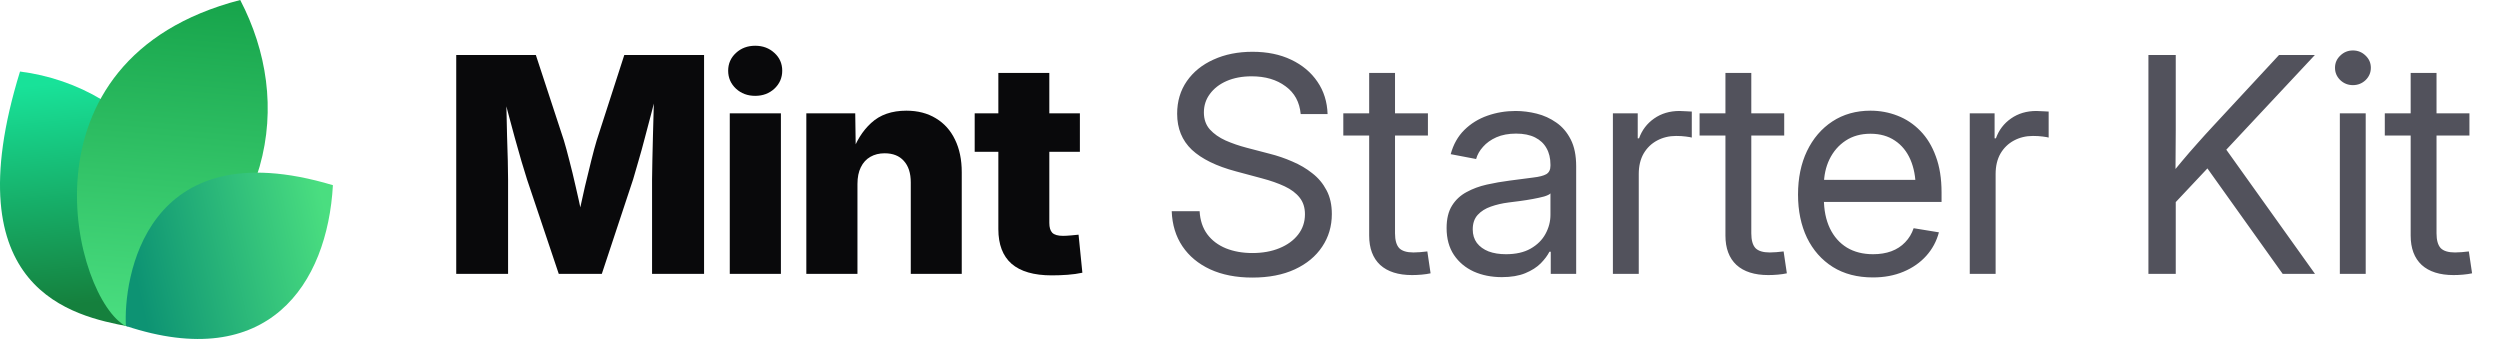
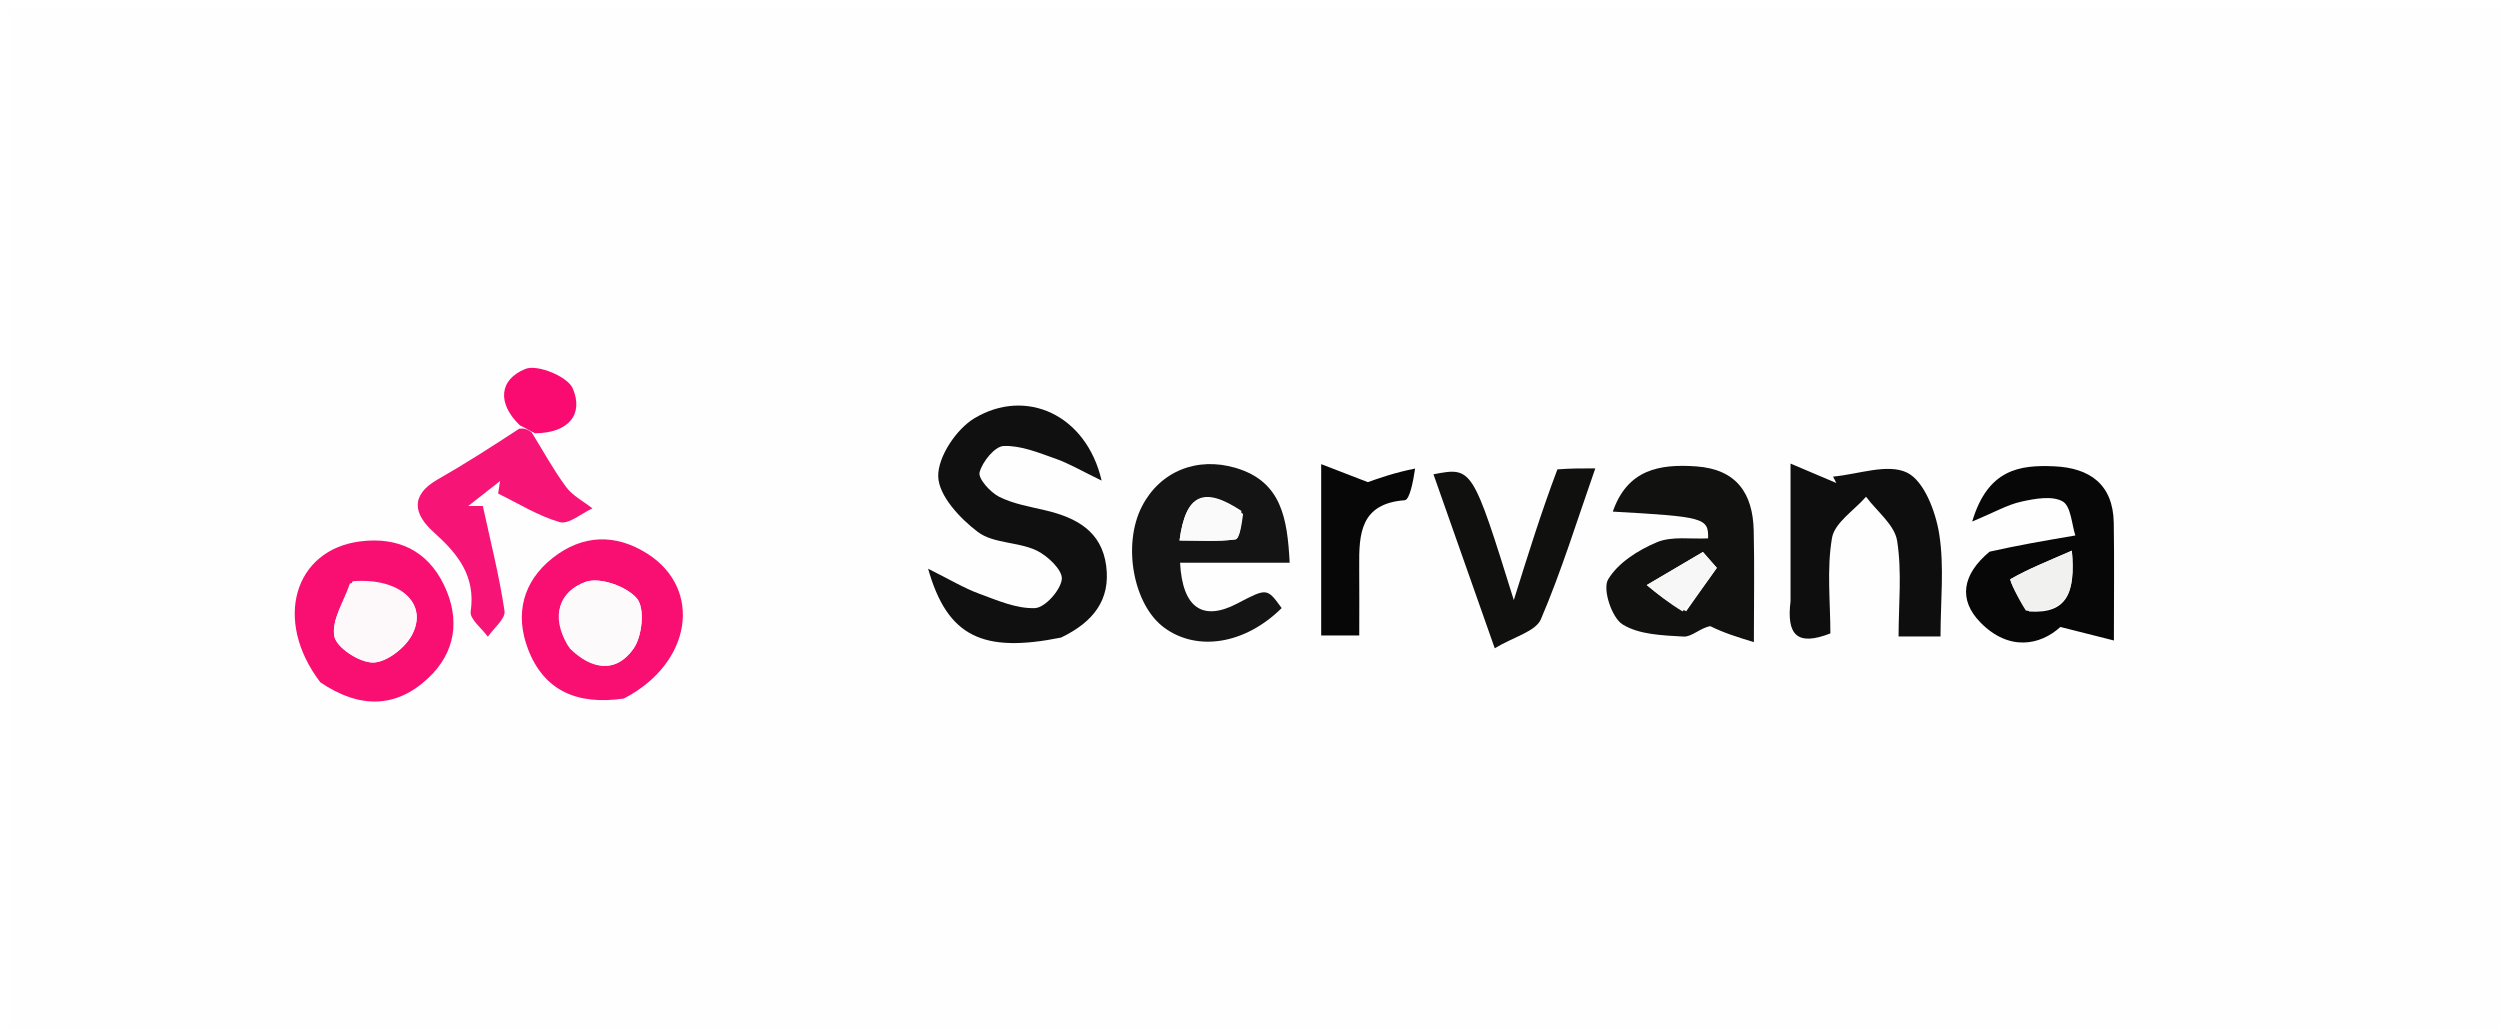
- <svg xmlns="http://www.w3.org/2000/svg" width="177" height="24" viewBox="0 0 177 24" fill="none">
-   <path d="M9.061 23.108C5.268 22.377 -3.391 20.627 1.417 5.064C9.634 6.099 16.973 14.064 9.061 23.108Z" fill="url(#paint0_linear_17557_2020)" />
-   <path d="M8.919 23.094C5.276 21.222 0.784 4.209 17.007 0C20.757 7.193 19.621 16.545 8.919 23.094Z" fill="url(#paint1_linear_17557_2020)" />
-   <path d="M8.914 23.079C8.735 19.882 10.159 9.085 23.57 13.111C23.181 20.123 18.984 26.418 8.914 23.079Z" fill="url(#paint2_linear_17557_2020)" />
-   <path d="M32.301 19.392V3.894H37.938L39.925 9.948C40.036 10.315 40.164 10.787 40.31 11.362C40.462 11.938 40.611 12.552 40.757 13.204C40.91 13.855 41.048 14.483 41.173 15.086C41.305 15.682 41.412 16.192 41.495 16.615H40.695C40.771 16.192 40.871 15.682 40.996 15.086C41.128 14.49 41.267 13.866 41.412 13.214C41.565 12.562 41.714 11.948 41.86 11.373C42.005 10.79 42.133 10.315 42.244 9.948L44.2 3.894H49.848V19.392H46.166V12.704C46.166 12.357 46.173 11.917 46.187 11.383C46.2 10.849 46.214 10.27 46.228 9.646C46.249 9.022 46.266 8.391 46.28 7.753C46.301 7.115 46.311 6.519 46.311 5.964H46.623C46.485 6.561 46.332 7.181 46.166 7.826C45.999 8.471 45.833 9.102 45.666 9.719C45.507 10.336 45.351 10.901 45.198 11.414C45.053 11.928 44.928 12.357 44.824 12.704L42.608 19.392H39.561L37.314 12.704C37.203 12.357 37.072 11.928 36.919 11.414C36.773 10.901 36.614 10.34 36.441 9.729C36.274 9.112 36.104 8.481 35.931 7.836C35.764 7.192 35.608 6.567 35.463 5.964H35.827C35.834 6.512 35.844 7.105 35.858 7.743C35.872 8.374 35.886 9.005 35.9 9.636C35.92 10.26 35.938 10.839 35.952 11.373C35.965 11.907 35.972 12.351 35.972 12.704V19.392H32.301ZM51.668 19.392V8.024H55.288V19.392H51.668ZM53.468 6.786C52.927 6.786 52.473 6.616 52.105 6.276C51.738 5.93 51.554 5.507 51.554 5.007C51.554 4.508 51.738 4.088 52.105 3.749C52.473 3.409 52.927 3.239 53.468 3.239C54.009 3.239 54.463 3.409 54.83 3.749C55.198 4.082 55.382 4.501 55.382 5.007C55.382 5.507 55.198 5.93 54.83 6.276C54.463 6.616 54.009 6.786 53.468 6.786ZM60.708 13.027V19.392H57.088V8.024H60.551L60.593 10.967H60.281C60.593 10.024 61.061 9.268 61.685 8.7C62.309 8.124 63.138 7.836 64.171 7.836C64.975 7.836 65.672 8.017 66.262 8.377C66.851 8.731 67.302 9.234 67.614 9.885C67.933 10.537 68.092 11.307 68.092 12.194V19.392H64.483V12.912C64.483 12.26 64.32 11.754 63.994 11.394C63.675 11.033 63.221 10.853 62.632 10.853C62.25 10.853 61.914 10.936 61.623 11.102C61.332 11.269 61.106 11.515 60.947 11.841C60.787 12.16 60.708 12.555 60.708 13.027ZM76.456 8.024V10.749H69.008V8.024H76.456ZM70.683 5.163H74.292V15.783C74.292 16.102 74.361 16.334 74.5 16.48C74.646 16.625 74.899 16.698 75.259 16.698C75.405 16.698 75.596 16.688 75.831 16.667C76.074 16.646 76.251 16.629 76.362 16.615L76.632 19.309C76.313 19.378 75.963 19.427 75.582 19.455C75.207 19.482 74.836 19.496 74.469 19.496C73.2 19.496 72.25 19.222 71.619 18.674C70.995 18.127 70.683 17.308 70.683 16.22V5.163Z" fill="#09090B" />
-   <path d="M88.667 19.652C87.523 19.652 86.528 19.458 85.682 19.07C84.843 18.681 84.188 18.137 83.716 17.437C83.245 16.736 82.992 15.908 82.957 14.951H84.933C84.968 15.596 85.148 16.14 85.474 16.584C85.8 17.021 86.24 17.354 86.795 17.582C87.35 17.804 87.974 17.915 88.667 17.915C89.388 17.915 90.026 17.801 90.581 17.572C91.143 17.343 91.583 17.024 91.902 16.615C92.228 16.199 92.391 15.717 92.391 15.169C92.391 14.698 92.266 14.306 92.017 13.994C91.767 13.675 91.413 13.408 90.956 13.193C90.498 12.978 89.954 12.787 89.323 12.621L87.502 12.132C86.123 11.765 85.082 11.255 84.382 10.603C83.689 9.944 83.342 9.095 83.342 8.055C83.342 7.174 83.571 6.404 84.028 5.746C84.486 5.087 85.117 4.577 85.921 4.217C86.726 3.849 87.645 3.666 88.678 3.666C89.718 3.666 90.63 3.853 91.413 4.227C92.204 4.602 92.824 5.122 93.275 5.787C93.726 6.446 93.965 7.209 93.993 8.076H92.089C92.013 7.23 91.656 6.574 91.018 6.11C90.387 5.638 89.586 5.403 88.615 5.403C87.95 5.403 87.36 5.513 86.847 5.735C86.341 5.957 85.946 6.262 85.661 6.651C85.377 7.032 85.235 7.469 85.235 7.961C85.235 8.447 85.377 8.849 85.661 9.168C85.946 9.48 86.317 9.74 86.774 9.948C87.232 10.149 87.724 10.319 88.251 10.457L89.884 10.884C90.439 11.023 90.977 11.206 91.496 11.435C92.023 11.657 92.495 11.934 92.911 12.267C93.334 12.593 93.67 12.995 93.92 13.474C94.17 13.945 94.294 14.504 94.294 15.149C94.294 16.015 94.066 16.788 93.608 17.468C93.157 18.148 92.512 18.681 91.673 19.07C90.834 19.458 89.832 19.652 88.667 19.652ZM101.097 8.024V9.594H95.106V8.024H101.097ZM96.937 5.163H98.767V16.521C98.767 17 98.865 17.347 99.059 17.562C99.26 17.77 99.6 17.874 100.078 17.874C100.21 17.874 100.366 17.867 100.546 17.853C100.733 17.832 100.903 17.815 101.056 17.801L101.285 19.351C101.097 19.392 100.886 19.423 100.65 19.444C100.414 19.465 100.189 19.475 99.974 19.475C98.996 19.475 98.244 19.236 97.717 18.758C97.197 18.272 96.937 17.579 96.937 16.677V5.163ZM106.33 19.621C105.595 19.621 104.932 19.489 104.343 19.226C103.754 18.955 103.285 18.564 102.939 18.05C102.592 17.53 102.419 16.896 102.419 16.147C102.419 15.495 102.547 14.965 102.804 14.556C103.06 14.146 103.403 13.828 103.833 13.599C104.263 13.363 104.742 13.186 105.269 13.068C105.796 12.95 106.333 12.857 106.881 12.787C107.574 12.69 108.132 12.617 108.555 12.569C108.978 12.52 109.287 12.441 109.481 12.33C109.675 12.212 109.772 12.014 109.772 11.737V11.654C109.772 11.203 109.679 10.815 109.492 10.489C109.311 10.163 109.041 9.91 108.68 9.729C108.32 9.549 107.872 9.459 107.338 9.459C106.805 9.459 106.34 9.546 105.945 9.719C105.556 9.892 105.241 10.118 104.998 10.395C104.755 10.665 104.593 10.953 104.509 11.258L102.71 10.915C102.897 10.222 103.22 9.65 103.677 9.199C104.135 8.748 104.679 8.412 105.31 8.19C105.941 7.968 106.607 7.857 107.307 7.857C107.8 7.857 108.295 7.92 108.795 8.044C109.301 8.169 109.765 8.381 110.188 8.679C110.611 8.97 110.951 9.369 111.208 9.875C111.464 10.374 111.593 11.005 111.593 11.768V19.392H109.793V17.822H109.7C109.568 18.085 109.363 18.359 109.086 18.643C108.809 18.921 108.444 19.153 107.994 19.34C107.543 19.527 106.988 19.621 106.33 19.621ZM106.621 17.998C107.321 17.998 107.904 17.867 108.368 17.603C108.84 17.333 109.19 16.986 109.419 16.563C109.654 16.133 109.772 15.682 109.772 15.211V13.692C109.703 13.769 109.554 13.841 109.325 13.911C109.096 13.973 108.829 14.032 108.524 14.088C108.226 14.143 107.921 14.192 107.609 14.233C107.304 14.275 107.033 14.309 106.798 14.337C106.354 14.393 105.938 14.49 105.549 14.628C105.168 14.76 104.86 14.954 104.624 15.211C104.388 15.467 104.27 15.811 104.27 16.241C104.27 16.615 104.367 16.934 104.561 17.198C104.762 17.461 105.04 17.662 105.393 17.801C105.747 17.933 106.156 17.998 106.621 17.998ZM114.193 19.392V8.024H115.951V9.792H116.045C116.253 9.209 116.61 8.741 117.116 8.388C117.622 8.034 118.219 7.857 118.905 7.857C119.058 7.857 119.217 7.864 119.384 7.878C119.55 7.885 119.682 7.892 119.779 7.899V9.74C119.716 9.719 119.578 9.695 119.363 9.667C119.155 9.639 118.922 9.625 118.666 9.625C118.174 9.625 117.726 9.733 117.324 9.948C116.922 10.163 116.603 10.471 116.367 10.874C116.138 11.276 116.024 11.758 116.024 12.319V19.392H114.193ZM126.322 8.024V9.594H120.33V8.024H126.322ZM122.161 5.163H123.992V16.521C123.992 17 124.089 17.347 124.283 17.562C124.484 17.77 124.824 17.874 125.302 17.874C125.434 17.874 125.59 17.867 125.77 17.853C125.958 17.832 126.127 17.815 126.28 17.801L126.509 19.351C126.322 19.392 126.11 19.423 125.874 19.444C125.639 19.465 125.413 19.475 125.198 19.475C124.221 19.475 123.468 19.236 122.941 18.758C122.421 18.272 122.161 17.579 122.161 16.677V5.163ZM132.604 19.642C131.502 19.642 130.555 19.396 129.765 18.903C128.974 18.404 128.364 17.714 127.934 16.834C127.511 15.946 127.3 14.927 127.3 13.775C127.3 12.611 127.511 11.584 127.934 10.697C128.364 9.802 128.964 9.102 129.734 8.596C130.51 8.089 131.408 7.836 132.428 7.836C133.1 7.836 133.738 7.954 134.341 8.19C134.952 8.426 135.489 8.783 135.954 9.261C136.425 9.74 136.793 10.343 137.056 11.071C137.327 11.792 137.462 12.645 137.462 13.63V14.296H128.433V12.735H136.463L135.631 13.297C135.631 12.541 135.506 11.876 135.257 11.3C135.007 10.725 134.643 10.277 134.165 9.958C133.686 9.632 133.107 9.469 132.428 9.469C131.748 9.469 131.162 9.632 130.67 9.958C130.177 10.284 129.796 10.725 129.526 11.279C129.262 11.827 129.13 12.441 129.13 13.12V14.046C129.13 14.864 129.273 15.572 129.557 16.168C129.841 16.757 130.243 17.211 130.763 17.53C131.283 17.842 131.901 17.998 132.615 17.998C133.093 17.998 133.523 17.929 133.905 17.79C134.293 17.645 134.619 17.433 134.882 17.156C135.153 16.879 135.354 16.546 135.486 16.157L137.275 16.449C137.108 17.08 136.81 17.634 136.38 18.113C135.95 18.591 135.413 18.966 134.768 19.236C134.123 19.507 133.402 19.642 132.604 19.642ZM139.459 19.392V8.024H141.217V9.792H141.311C141.519 9.209 141.876 8.741 142.382 8.388C142.888 8.034 143.485 7.857 144.171 7.857C144.324 7.857 144.483 7.864 144.649 7.878C144.816 7.885 144.948 7.892 145.045 7.899V9.74C144.982 9.719 144.844 9.695 144.629 9.667C144.421 9.639 144.188 9.625 143.932 9.625C143.439 9.625 142.992 9.733 142.59 9.948C142.188 10.163 141.869 10.471 141.633 10.874C141.404 11.276 141.29 11.758 141.29 12.319V19.392H139.459ZM153.429 14.961V12.715C153.783 12.257 154.136 11.82 154.49 11.404C154.844 10.981 155.204 10.565 155.572 10.156C155.939 9.74 156.314 9.327 156.695 8.918L161.355 3.894H163.893L157.277 10.967H157.184L153.429 14.961ZM152.108 19.392V3.894H154.043V9.241L154.022 12.559L154.043 13.505V19.392H152.108ZM161.615 19.392L155.967 11.477L157.173 9.969L163.903 19.392H161.615ZM165.661 19.392V8.024H167.492V19.392H165.661ZM166.587 6.027C166.24 6.027 165.942 5.909 165.692 5.673C165.443 5.43 165.318 5.139 165.318 4.799C165.318 4.459 165.443 4.172 165.692 3.936C165.942 3.693 166.24 3.572 166.587 3.572C166.934 3.572 167.232 3.693 167.482 3.936C167.731 4.172 167.856 4.459 167.856 4.799C167.856 5.139 167.731 5.43 167.482 5.673C167.232 5.909 166.934 6.027 166.587 6.027ZM174.836 8.024V9.594H168.844V8.024H174.836ZM170.675 5.163H172.506V16.521C172.506 17 172.603 17.347 172.797 17.562C172.998 17.77 173.338 17.874 173.816 17.874C173.948 17.874 174.104 17.867 174.284 17.853C174.472 17.832 174.641 17.815 174.794 17.801L175.023 19.351C174.836 19.392 174.624 19.423 174.388 19.444C174.153 19.465 173.927 19.475 173.712 19.475C172.735 19.475 171.982 19.236 171.455 18.758C170.935 18.272 170.675 17.579 170.675 16.677V5.163Z" fill="#52525C" />
-   <defs>
-     <linearGradient id="paint0_linear_17557_2020" x1="3.776" y1="5.916" x2="5.232" y2="21.559" gradientUnits="userSpaceOnUse">
-       <stop stop-color="#18E299" />
-       <stop offset="1" stop-color="#15803D" />
-     </linearGradient>
-     <linearGradient id="paint1_linear_17557_2020" x1="12.171" y1="-0.718" x2="10.19" y2="22.983" gradientUnits="userSpaceOnUse">
-       <stop stop-color="#16A34A" />
-       <stop offset="1" stop-color="#4ADE80" />
-     </linearGradient>
-     <linearGradient id="paint2_linear_17557_2020" x1="23.133" y1="15.353" x2="9.338" y2="18.52" gradientUnits="userSpaceOnUse">
-       <stop stop-color="#4ADE80" />
-       <stop offset="1" stop-color="#0D9373" />
-     </linearGradient>
-   </defs>
+ <svg xmlns="http://www.w3.org/2000/svg" version="1.1" id="Layer_1" x="0px" y="0px" width="100%" viewBox="0 0 282 116" enable-background="new 0 0 282 116" xml:space="preserve">
+   <path fill="#FEFEFE" opacity="1" stroke="none" d=" M259,117   C172.667,117 86.833,117 1,117   C1,78.333 1,39.667 1,1   C95,1 189,1 283,1   C283,39.667 283,78.333 283,117   C275.167,117 267.333,117 259,117  M60.723,48.98   C64.164,48.844 65.849,46.732 64.609,43.814   C64.041,42.477 60.616,41.067 59.265,41.614   C56.315,42.808 56.034,45.48 58.219,48.724   C55.275,50.514 52.369,52.373 49.376,54.077   C46.191,55.89 46.702,58.04 48.916,60.025   C51.638,62.467 53.678,64.968 53.091,68.992   C52.97,69.824 54.347,70.875 55.033,71.825   C55.698,70.852 57.04,69.779 56.912,68.924   C56.319,64.943 55.319,61.023 54.465,57.08   C53.917,57.079 53.369,57.077 52.821,57.075   C54.016,56.137 55.212,55.199 56.407,54.261   C56.334,54.732 56.261,55.203 56.187,55.674   C58.494,56.794 60.718,58.206 63.147,58.896   C64.146,59.179 65.586,57.91 66.825,57.346   C65.819,56.551 64.589,55.921 63.852,54.925   C62.413,52.981 61.25,50.833 60.723,48.98  M120.052,71.796   C123.352,70.161 125.28,67.639 124.779,63.826   C124.264,59.908 121.399,58.392 117.94,57.57   C116.168,57.148 114.305,56.844 112.709,56.039   C111.698,55.528 110.31,53.983 110.498,53.274   C110.816,52.072 112.213,50.349 113.216,50.309   C115.142,50.231 117.15,51.066 119.049,51.734   C120.59,52.276 122.021,53.128 124.264,54.211   C122.525,46.734 115.699,43.716 109.923,47.174   C107.872,48.402 105.779,51.532 105.831,53.744   C105.883,55.914 108.285,58.486 110.311,60.012   C112.037,61.311 114.819,61.11 116.896,62.081   C118.163,62.673 119.879,64.321 119.773,65.323   C119.642,66.571 117.876,68.549 116.75,68.594   C114.659,68.679 112.476,67.713 110.416,66.955   C108.725,66.333 107.157,65.378 104.69,64.15   C106.871,71.857 110.888,73.686 120.052,71.796  M144.784,68.298   C142.923,66.316 142.923,66.316 139.579,68.069   C135.702,70.103 133.384,68.635 133.112,63.473   C137.201,63.473 141.269,63.473 145.475,63.473   C145.213,58.48 144.564,54.317 139.407,52.785   C134.996,51.475 130.842,53.181 128.813,57.117   C126.579,61.451 127.84,68.267 131.349,70.821   C135.037,73.506 140.405,72.707 144.784,68.298  M193.091,70.978   C194.501,71.41 195.911,71.843 197.838,72.434   C197.838,67.752 197.913,63.785 197.818,59.823   C197.716,55.637 195.869,52.931 191.336,52.609   C187.141,52.311 183.568,52.983 181.923,57.711   C192.221,58.286 192.728,58.415 192.675,60.728   C190.749,60.832 188.589,60.453 186.89,61.167   C184.783,62.053 182.481,63.508 181.387,65.375   C180.753,66.458 181.802,69.672 183.024,70.432   C184.897,71.599 187.562,71.67 189.913,71.806   C190.827,71.859 191.803,70.824 193.091,70.978  M201.973,68.29   C201.501,71.653 202.734,72.907 206.467,71.449   C206.467,67.943 206.046,64.227 206.648,60.684   C206.94,58.966 209.148,57.573 210.489,56.033   C211.712,57.68 213.71,59.204 213.995,61   C214.554,64.526 214.159,68.202 214.159,71.792   C216.002,71.792 217.27,71.792 218.891,71.792   C218.891,67.773 219.334,63.902 218.737,60.198   C218.332,57.679 217.029,54.24 215.11,53.31   C212.918,52.247 209.598,53.508 206.768,53.76   C206.891,54.001 207.013,54.241 207.136,54.482   C205.575,53.82 204.015,53.158 201.973,52.292   C201.973,58.031 201.973,62.684 201.973,68.29  M224.09,62.466   C221.313,64.814 220.899,67.656 223.379,70.2   C226.61,73.513 230.165,72.783 232.411,70.721   C234.842,71.335 236.457,71.743 238.447,72.246   C238.447,67.246 238.501,63.111 238.432,58.978   C238.36,54.64 235.734,52.784 231.73,52.601   C227.844,52.423 224.228,52.904 222.464,58.832   C224.974,57.784 226.437,56.931 228.012,56.584   C229.536,56.248 231.481,55.889 232.665,56.559   C233.61,57.094 233.688,59.16 234.101,60.4   C230.546,61.006 227.653,61.5 224.09,62.466  M36.442,77.209   C40.57,79.97 44.677,79.883 48.29,76.504   C51.399,73.595 51.94,69.854 50.085,65.995   C48.197,62.07 44.841,60.539 40.632,61.069   C33.198,62.005 30.787,69.972 36.442,77.209  M70.761,78.697   C78.071,74.802 79.271,66.431 73.022,62.456   C69.424,60.167 65.687,60.295 62.342,62.936   C58.967,65.6 58.058,69.292 59.567,73.233   C61.364,77.926 65.122,79.565 70.761,78.697  M175.33,53.057   C173.88,57.7 172.429,62.343 170.758,67.692   C166.074,52.663 166.074,52.663 161.694,53.5   C163.888,59.726 166.059,65.889 168.607,73.123   C170.788,71.816 173.223,71.228 173.812,69.851   C176.132,64.433 177.87,58.766 179.951,52.832   C178.32,52.832 177.17,52.832 175.33,53.057  M159.362,52.574   C157.358,53.29 155.355,54.006 154.292,54.386   C152.376,53.647 150.925,53.086 149.03,52.355   C149.03,59.351 149.03,65.436 149.03,71.677   C150.506,71.677 151.82,71.677 153.324,71.677   C153.324,68.849 153.342,66.37 153.319,63.892   C153.284,60.212 153.457,56.799 158.455,56.426   C159.01,56.385 159.411,54.284 159.362,52.574  z" />
+   <path fill="#101010" opacity="1" stroke="none" d=" M119.683,71.919   C110.888,73.686 106.871,71.857 104.69,64.15   C107.157,65.378 108.725,66.333 110.416,66.955   C112.476,67.713 114.659,68.679 116.75,68.594   C117.876,68.549 119.642,66.571 119.773,65.323   C119.879,64.321 118.163,62.673 116.896,62.081   C114.819,61.11 112.037,61.311 110.311,60.012   C108.285,58.486 105.883,55.914 105.831,53.744   C105.779,51.532 107.872,48.402 109.923,47.174   C115.699,43.716 122.525,46.734 124.264,54.211   C122.021,53.128 120.59,52.276 119.049,51.734   C117.15,51.066 115.142,50.231 113.216,50.309   C112.213,50.349 110.816,52.072 110.498,53.274   C110.31,53.983 111.698,55.528 112.709,56.039   C114.305,56.844 116.168,57.148 117.94,57.57   C121.399,58.392 124.264,59.908 124.779,63.826   C125.28,67.639 123.352,70.161 119.683,71.919  z" />
+   <path fill="#141414" opacity="1" stroke="none" d=" M144.572,68.591   C140.405,72.707 135.037,73.506 131.349,70.821   C127.84,68.267 126.579,61.451 128.813,57.117   C130.842,53.181 134.996,51.475 139.407,52.785   C144.564,54.317 145.213,58.48 145.475,63.473   C141.269,63.473 137.201,63.473 133.112,63.473   C133.384,68.635 135.702,70.103 139.579,68.069   C142.923,66.316 142.923,66.316 144.572,68.591  M140.021,57.62   C135.792,54.833 133.76,55.681 133.05,60.964   C135.194,60.964 137.3,61.119 139.349,60.844   C139.809,60.782 140.067,59.216 140.021,57.62  z" />
+   <path fill="#111110" opacity="1" stroke="none" d=" M192.92,70.631   C191.803,70.824 190.827,71.859 189.913,71.806   C187.562,71.67 184.897,71.599 183.024,70.432   C181.802,69.672 180.753,66.458 181.387,65.375   C182.481,63.508 184.783,62.053 186.89,61.167   C188.589,60.453 190.749,60.832 192.675,60.728   C192.728,58.415 192.221,58.286 181.923,57.711   C183.568,52.983 187.141,52.311 191.336,52.609   C195.869,52.931 197.716,55.637 197.818,59.823   C197.913,63.785 197.838,67.752 197.838,72.434   C195.911,71.843 194.501,71.41 192.92,70.631  M190.202,68.951   C191.354,67.319 192.505,65.687 193.657,64.055   C193.134,63.458 192.611,62.861 192.088,62.264   C189.977,63.508 187.865,64.751 185.753,65.994   C186.961,66.989 188.169,67.984 190.202,68.951  z" />
+   <path fill="#0E0E0E" opacity="1" stroke="none" d=" M201.973,67.813   C201.973,62.684 201.973,58.031 201.973,52.292   C204.015,53.158 205.575,53.82 207.136,54.482   C207.013,54.241 206.891,54.001 206.768,53.76   C209.598,53.508 212.918,52.247 215.11,53.31   C217.029,54.24 218.332,57.679 218.737,60.198   C219.334,63.902 218.891,67.773 218.891,71.792   C217.27,71.792 216.002,71.792 214.159,71.792   C214.159,68.202 214.554,64.526 213.995,61   C213.71,59.204 211.712,57.68 210.489,56.033   C209.148,57.573 206.94,58.966 206.648,60.684   C206.046,64.227 206.467,67.943 206.467,71.449   C202.734,72.907 201.501,71.653 201.973,67.813  z" />
+   <path fill="#070707" opacity="1" stroke="none" d=" M224.425,62.23   C227.653,61.5 230.546,61.006 234.101,60.4   C233.688,59.16 233.61,57.094 232.665,56.559   C231.481,55.889 229.536,56.248 228.012,56.584   C226.437,56.931 224.974,57.784 222.464,58.832   C224.228,52.904 227.844,52.423 231.73,52.601   C235.734,52.784 238.36,54.64 238.432,58.978   C238.501,63.111 238.447,67.246 238.447,72.246   C236.457,71.743 234.842,71.335 232.411,70.721   C230.165,72.783 226.61,73.513 223.379,70.2   C220.899,67.656 221.313,64.814 224.425,62.23  M228.895,68.979   C233.227,69.259 234.11,66.838 233.708,62.115   C230.953,63.321 228.783,64.178 226.783,65.329   C226.629,65.418 227.67,67.584 228.895,68.979  z" />
+   <path fill="#F90E72" opacity="1" stroke="none" d=" M36.137,76.966   C30.787,69.972 33.198,62.005 40.632,61.069   C44.841,60.539 48.197,62.07 50.085,65.995   C51.94,69.854 51.399,73.595 48.29,76.504   C44.677,79.883 40.57,79.97 36.137,76.966  M39.473,65.81   C38.801,67.811 37.379,69.95 37.712,71.767   C37.949,73.059 40.563,74.755 42.093,74.733   C43.611,74.71 45.71,73.08 46.483,71.596   C48.315,68.079 45.169,65.136 39.473,65.81  z" />
+   <path fill="#F90E72" opacity="1" stroke="none" d=" M70.375,78.792   C65.122,79.565 61.364,77.926 59.567,73.233   C58.058,69.292 58.967,65.6 62.342,62.936   C65.687,60.295 69.424,60.167 73.022,62.456   C79.271,66.431 78.071,74.802 70.375,78.792  M64.294,73.157   C66.703,75.547 69.474,76.001 71.471,73.151   C72.446,71.76 72.759,68.611 71.853,67.522   C70.709,66.147 67.657,65.065 66.068,65.636   C63.189,66.67 61.994,69.386 64.294,73.157  z" />
+   <path fill="#F61576" opacity="1" stroke="none" d=" M59.972,48.769   C61.25,50.833 62.413,52.981 63.852,54.925   C64.589,55.921 65.819,56.551 66.825,57.346   C65.586,57.91 64.146,59.179 63.147,58.896   C60.718,58.206 58.494,56.794 56.187,55.674   C56.261,55.203 56.334,54.732 56.407,54.261   C55.212,55.199 54.016,56.137 52.821,57.075   C53.369,57.077 53.917,57.079 54.465,57.08   C55.319,61.023 56.319,64.943 56.912,68.924   C57.04,69.779 55.698,70.852 55.033,71.825   C54.347,70.875 52.97,69.824 53.091,68.992   C53.678,64.968 51.638,62.467 48.916,60.025   C46.702,58.04 46.191,55.89 49.376,54.077   C52.369,52.373 55.275,50.514 58.552,48.366   C59.248,48.262 59.61,48.516 59.972,48.769  z" />
+   <path fill="#10100F" opacity="1" stroke="none" d=" M175.675,52.945   C177.17,52.832 178.32,52.832 179.951,52.832   C177.87,58.766 176.132,64.433 173.812,69.851   C173.223,71.228 170.788,71.816 168.607,73.123   C166.059,65.889 163.888,59.726 161.694,53.5   C166.074,52.663 166.074,52.663 170.758,67.692   C172.429,62.343 173.88,57.7 175.675,52.945  z" />
+   <path fill="#070707" opacity="1" stroke="none" d=" M159.623,52.856   C159.411,54.284 159.01,56.385 158.455,56.426   C153.457,56.799 153.284,60.212 153.319,63.892   C153.342,66.37 153.324,68.849 153.324,71.677   C151.82,71.677 150.506,71.677 149.03,71.677   C149.03,65.436 149.03,59.351 149.03,52.355   C150.925,53.086 152.376,53.647 154.292,54.386   C155.355,54.006 157.358,53.29 159.623,52.856  z" />
+   <path fill="#FA0B71" opacity="1" stroke="none" d=" M60.348,48.874   C59.61,48.516 59.248,48.262 58.656,47.992   C56.034,45.48 56.315,42.808 59.265,41.614   C60.616,41.067 64.041,42.477 64.609,43.814   C65.849,46.732 64.164,48.844 60.348,48.874  z" />
+   <path fill="#FAFAFA" opacity="1" stroke="none" d=" M140.22,57.981   C140.067,59.216 139.809,60.782 139.349,60.844   C137.3,61.119 135.194,60.964 133.05,60.964   C133.76,55.681 135.792,54.833 140.22,57.981  z" />
+   <path fill="#F7F7F7" opacity="1" stroke="none" d=" M189.79,68.965   C188.169,67.984 186.961,66.989 185.753,65.994   C187.865,64.751 189.977,63.508 192.088,62.264   C192.611,62.861 193.134,63.458 193.657,64.055   C192.505,65.687 191.354,67.319 189.79,68.965  z" />
+   <path fill="#F1F1F0" opacity="1" stroke="none" d=" M228.525,68.881   C227.67,67.584 226.629,65.418 226.783,65.329   C228.783,64.178 230.953,63.321 233.708,62.115   C234.11,66.838 233.227,69.259 228.525,68.881  z" />
+   <path fill="#FDF9FB" opacity="1" stroke="none" d=" M39.778,65.565   C45.169,65.136 48.315,68.079 46.483,71.596   C45.71,73.08 43.611,74.71 42.093,74.733   C40.563,74.755 37.949,73.059 37.712,71.767   C37.379,69.95 38.801,67.811 39.778,65.565  z" />
+   <path fill="#FDFAFB" opacity="1" stroke="none" d=" M64.069,72.844   C61.994,69.386 63.189,66.67 66.068,65.636   C67.657,65.065 70.709,66.147 71.853,67.522   C72.759,68.611 72.446,71.76 71.471,73.151   C69.474,76.001 66.703,75.547 64.069,72.844  z" />
</svg>
